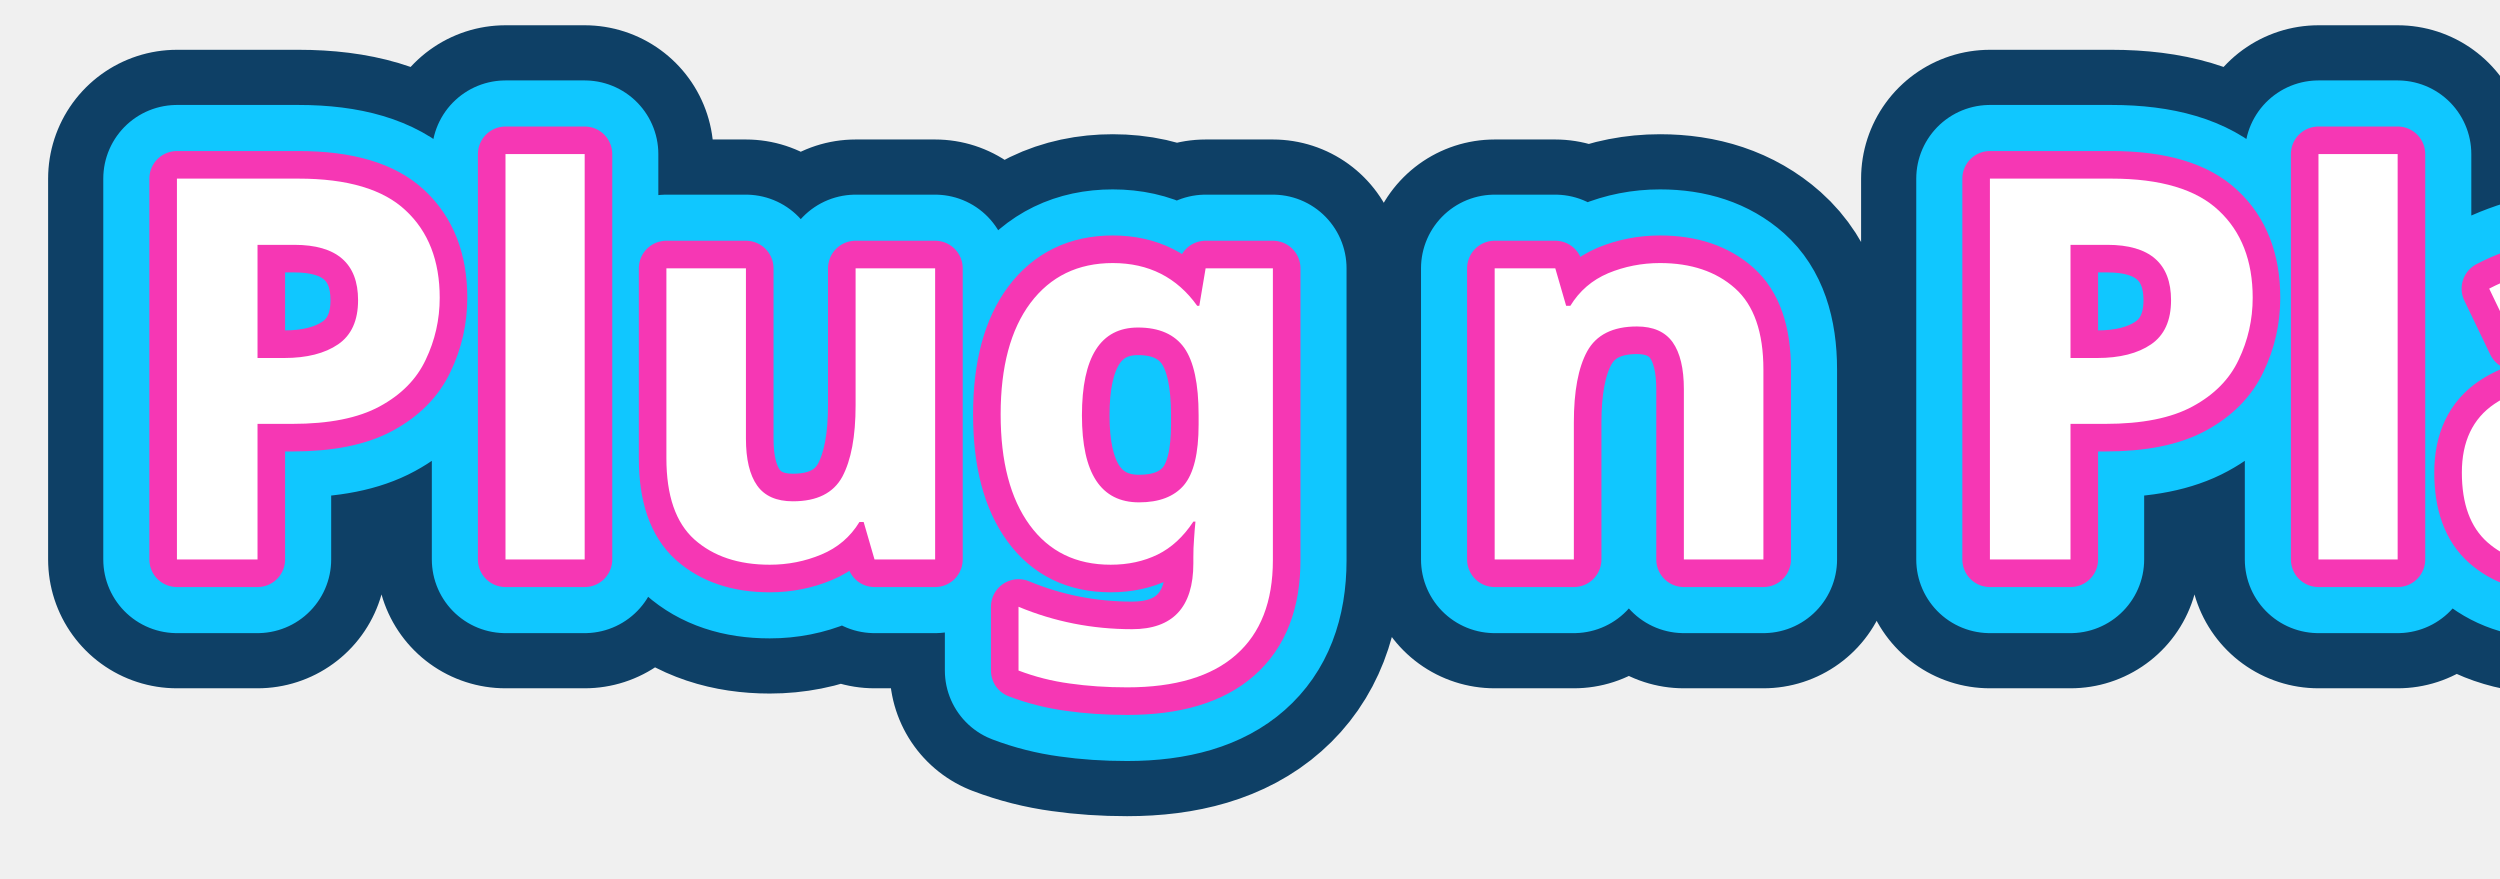
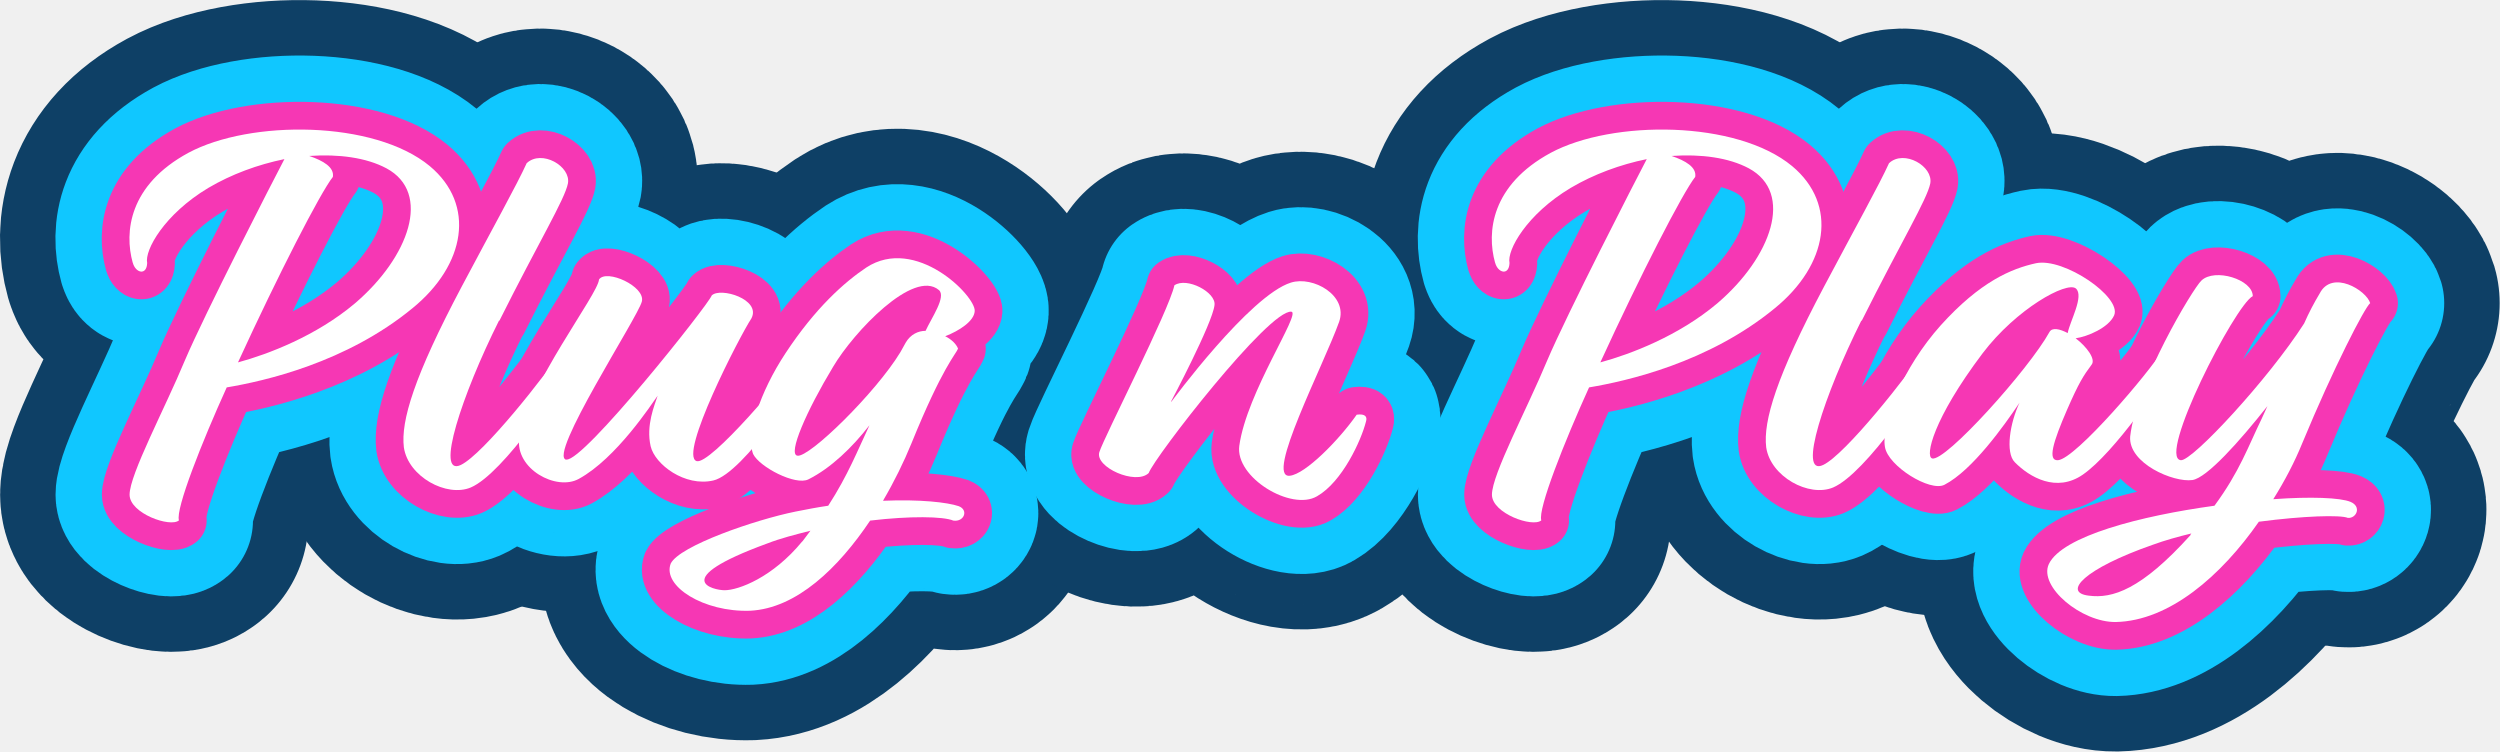
- <svg xmlns="http://www.w3.org/2000/svg" id="Layer_2" data-name="Layer 2" viewBox="0 0 111.49 39.19">
+ <svg xmlns="http://www.w3.org/2000/svg" id="Layer_2" data-name="Layer 2" viewBox="0 0 110.93 33.34">
  <defs>
    <style>
      .cls-1 {
-         stroke: #f637b4;
-         stroke-width: 2.46px;
+         stroke: #0e4066;
+         stroke-width: 11.49px;
      }

-       .cls-1, .cls-2, .cls-3, .cls-4, .cls-5 {
-         font-family: Relation-Bold, Relation;
-         font-size: 23.78px;
-         font-weight: 700;
-       }
- 
-       .cls-1, .cls-3, .cls-5 {
+       .cls-1, .cls-2, .cls-3 {
        fill: none;
        stroke-linecap: round;
        stroke-linejoin: round;
      }

-       .cls-3 {
+       .cls-2 {
        stroke: #10c7ff;
        stroke-width: 6.57px;
+       }
+ 
+       .cls-3 {
+         stroke: #f637b4;
+         stroke-width: 2.46px;
      }

      .cls-4 {
        fill: #fff;
      }
- 
-       .cls-5 {
-         stroke: #0e4066;
-         stroke-width: 11.49px;
-       }
    </style>
  </defs>
  <g id="Layer_1-2" data-name="Layer 1">
    <g>
-       <text class="cls-2" transform="translate(5.75 24.95)">
-         <tspan x="0" y="0">Plug n Play</tspan>
-       </text>
-       <text class="cls-5" transform="translate(5.75 24.95)">
-         <tspan x="0" y="0">Plug n Play</tspan>
-       </text>
-       <text class="cls-3" transform="translate(5.75 24.95)">
-         <tspan x="0" y="0">Plug n Play</tspan>
-       </text>
-       <text class="cls-1" transform="translate(5.75 24.95)">
-         <tspan x="0" y="0">Plug n Play</tspan>
-       </text>
-       <text class="cls-4" transform="translate(5.75 24.95)">
-         <tspan x="0" y="0">Plug n Play</tspan>
-       </text>
+       <g>
+         <path d="M5.89,11.66c-.38-1.36-.17-3.45,2.47-4.88,2.74-1.47,8.25-1.45,10.71.59,2.05,1.71,1.59,4.38-.76,6.3-2.95,2.43-6.59,3.24-8.25,3.52-1.09,2.4-2.28,5.4-2.12,5.9-.38.33-2.19-.31-2.19-1.14,0-.9,1.57-3.83,2.45-5.95.88-2.07,3.92-7.99,4.42-8.94-1.17.24-2.35.67-3.38,1.28-1.95,1.17-2.83,2.76-2.71,3.33-.02.57-.52.45-.64-.02ZM10.56,16.08c1.33-.36,3.47-1.17,5.19-2.62,2.4-2.05,3.42-4.9,1.4-5.99-.9-.48-2.12-.64-3.43-.55.62.21,1.12.5,1.05.93-.55.69-2.43,4.35-4.21,8.23Z" />
+         <path d="M22.14,14.23c-1.64,3.28-2.85,6.95-1.69,6.4,1-.48,3.76-3.97,4.62-5.28.36-.55.88-.07.62.38-.71,1.33-3.35,5.28-4.8,5.9-1.07.45-2.78-.48-2.97-1.78-.14-1.17.45-3.14,2.57-7.14,1.4-2.64,2.45-4.52,2.88-5.47.67-.62,1.97.14,1.83.9-.14.71-1.29,2.59-3.04,6.09Z" />
+         <path d="M25.13,20.39c.76.12,6.33-6.9,6.45-7.28.38-.38,2.21.17,1.76,1.02-.52.79-3.24,6.07-2.43,6.33.59.19,3.97-3.76,4.76-5,.4-.43.71-.07.57.41-.52.93-3.24,5.14-4.59,5.45-1.26.29-2.59-.71-2.78-1.52-.21-.93.17-1.81.31-2.24-.26.36-1.83,2.78-3.5,3.69-1,.55-2.83-.45-2.64-1.81.36-2.35,3.5-6.38,3.54-7.04.33-.48,2.07.31,1.9.98-.17.69-4.21,6.88-3.35,7.02Z" />
+         <path d="M39.19,22.22c1.64-.07,2.85.07,3.35.24.45.17.24.71-.24.64-.45-.19-1.93-.21-3.69,0-1.4,2.09-3.26,3.9-5.33,4-2.05.07-3.9-1.09-3.52-2.09.38-.79,3.76-1.95,5.54-2.31.5-.1.97-.19,1.45-.26.88-1.36,1.31-2.47,1.83-3.57-.76.98-1.71,1.9-2.71,2.4-.57.29-2.17-.55-2.45-1.12-.33-.83.29-2.74,1.43-4.47,1.33-2.02,2.62-3.16,3.59-3.81,2.19-1.43,4.85,1.26,4.81,1.93-.02.45-.69.88-1.31,1.12.29.14.5.36.57.55-.09.24-.69.81-2.07,4.21-.33.81-.76,1.69-1.26,2.54ZM35.6,24.03l.36-.48c-.67.17-1.31.33-1.93.57-4.42,1.62-2.35,2.07-1.88,2.07.62,0,2.14-.57,3.45-2.17ZM39.95,15.63l.24-.43c.21-.36.55-.52.88-.52.26-.57.93-1.52.59-1.81-1.12-.95-3.78,1.86-4.69,3.4-1.19,1.97-2.02,3.88-1.59,3.95.52.1,3.47-2.78,4.57-4.59Z" />
+         <path d="M51.98,17.82s3.47-4.71,5.3-5.28c.98-.31,2.55.57,2.14,1.74-.69,1.93-3.31,6.95-2.19,6.83.69-.07,2.17-1.57,2.97-2.71.38-.05.48.09.41.31-.21.83-1.05,2.67-2.17,3.31-1.14.67-3.64-.83-3.45-2.24.33-2.38,2.76-5.9,2.31-5.95-1-.1-6.07,6.45-6.33,7.16-.57.55-2.4-.26-2.19-.93s3.09-6.28,3.33-7.4c.55-.38,1.86.31,1.78.88-.09.81-1.93,4.28-1.93,4.28Z" />
+         <path d="M66.34,11.66c-.38-1.36-.17-3.45,2.47-4.88,2.74-1.47,8.25-1.45,10.71.59,2.05,1.71,1.59,4.38-.76,6.3-2.95,2.43-6.59,3.24-8.25,3.52-1.09,2.4-2.28,5.4-2.12,5.9-.38.33-2.19-.31-2.19-1.14,0-.9,1.57-3.83,2.45-5.95.88-2.07,3.92-7.99,4.42-8.94-1.17.24-2.35.67-3.38,1.28-1.95,1.17-2.83,2.76-2.71,3.33-.02.57-.52.45-.64-.02ZM71.01,16.08c1.33-.36,3.47-1.17,5.19-2.62,2.4-2.05,3.42-4.9,1.4-5.99-.9-.48-2.12-.64-3.43-.55.62.21,1.12.5,1.05.93-.55.69-2.43,4.35-4.21,8.23Z" />
+         <path d="M82.59,14.23c-1.64,3.28-2.85,6.95-1.69,6.4,1-.48,3.76-3.97,4.62-5.28.36-.55.88-.07.62.38-.71,1.33-3.35,5.28-4.8,5.9-1.07.45-2.78-.48-2.97-1.78-.14-1.17.45-3.14,2.57-7.14,1.4-2.64,2.45-4.52,2.88-5.47.67-.62,1.97.14,1.83.9-.14.71-1.29,2.59-3.04,6.09Z" />
+         <path d="M92.1,15.01c.5.38.9.93.71,1.17-.36.48-.57.81-1.09,2-.62,1.43-.88,2.28-.4,2.24.79-.07,4.07-3.92,4.64-4.88.31-.45.93-.26.62.29-.55,1.05-2.78,4.28-4.16,5.23-1.17.81-2.36.12-3.02-.55-.43-.43-.21-1.76.21-2.64-.67,1-2.09,3-3.33,3.64-.64.33-2.5-.83-2.64-1.67-.19-1.09.79-3.52,2.47-5.4,1.76-1.95,3.14-2.52,4.23-2.76,1.24-.26,3.81,1.5,3.47,2.31-.24.55-1.19.95-1.71,1.02ZM91.75,14.77c.09-.5.74-1.64.36-1.97-.4-.33-2.64.9-4.14,2.88-2.21,2.93-2.55,4.57-2.24,4.66.57.19,4.31-3.97,5.21-5.61.12-.21.45-.14.81.05Z" />
+         <path d="M100.88,22.15c1.64-.12,2.97-.07,3.42.12.5.21.26.74-.12.71-.33-.14-1.97-.09-3.95.17-1.67,2.4-3.97,4.4-6.35,4.45-1.52.02-3.43-1.57-2.97-2.57.59-1.24,4.07-2.14,7.35-2.59,1.12-1.52,1.5-2.64,2.09-3.85l.26-.57c-1.24,1.57-2.69,3.19-3.33,3.28-.83.12-2.85-.74-2.76-1.93.26-2.35,2.78-6.57,3.16-6.92.59-.57,2.28-.05,2.28.69-.79.4-4.26,7.18-3.19,7.28.5.05,3.88-3.59,5.47-6.07.21-.48.45-.93.69-1.33.55-1.07,2.07-.14,2.24.43-.24.19-1.62,2.85-3.02,6.23-.33.81-.76,1.64-1.28,2.47ZM97.19,23.74s.02-.05.05-.07c-.59.14-1.19.31-1.71.5-3.07,1.07-4.02,2.12-2.85,2.26,1.05.14,2.33-.26,4.52-2.69Z" />
+       </g>
+       <g>
+         <path class="cls-1" d="M5.89,11.66c-.38-1.36-.17-3.45,2.47-4.88,2.74-1.47,8.25-1.45,10.71.59,2.05,1.71,1.59,4.38-.76,6.3-2.95,2.43-6.59,3.24-8.25,3.52-1.09,2.4-2.28,5.4-2.12,5.9-.38.33-2.19-.31-2.19-1.14,0-.9,1.57-3.83,2.45-5.95.88-2.07,3.92-7.99,4.42-8.94-1.17.24-2.35.67-3.38,1.28-1.95,1.17-2.83,2.76-2.71,3.33-.02.57-.52.45-.64-.02ZM10.56,16.08c1.33-.36,3.47-1.17,5.19-2.62,2.4-2.05,3.42-4.9,1.4-5.99-.9-.48-2.12-.64-3.43-.55.62.21,1.12.5,1.05.93-.55.69-2.43,4.35-4.21,8.23Z" />
+         <path class="cls-1" d="M22.14,14.23c-1.64,3.28-2.85,6.95-1.69,6.4,1-.48,3.76-3.97,4.62-5.28.36-.55.88-.07.62.38-.71,1.33-3.35,5.28-4.8,5.9-1.07.45-2.78-.48-2.97-1.78-.14-1.17.45-3.14,2.57-7.14,1.4-2.64,2.45-4.52,2.88-5.47.67-.62,1.97.14,1.83.9-.14.71-1.29,2.59-3.04,6.09Z" />
+         <path class="cls-1" d="M25.13,20.39c.76.12,6.33-6.9,6.45-7.28.38-.38,2.21.17,1.76,1.02-.52.79-3.24,6.07-2.43,6.33.59.19,3.97-3.76,4.76-5,.4-.43.71-.07.57.41-.52.93-3.24,5.14-4.59,5.45-1.26.29-2.59-.71-2.78-1.52-.21-.93.17-1.81.31-2.24-.26.36-1.83,2.78-3.5,3.69-1,.55-2.83-.45-2.64-1.81.36-2.35,3.5-6.38,3.54-7.04.33-.48,2.07.31,1.9.98-.17.69-4.21,6.88-3.35,7.02Z" />
+         <path class="cls-1" d="M39.19,22.22c1.64-.07,2.85.07,3.35.24.45.17.24.71-.24.64-.45-.19-1.93-.21-3.69,0-1.4,2.09-3.26,3.9-5.33,4-2.05.07-3.9-1.09-3.52-2.09.38-.79,3.76-1.95,5.54-2.31.5-.1.97-.19,1.45-.26.88-1.36,1.31-2.47,1.83-3.57-.76.98-1.71,1.9-2.71,2.4-.57.29-2.17-.55-2.45-1.12-.33-.83.29-2.74,1.43-4.47,1.33-2.02,2.62-3.16,3.59-3.81,2.19-1.43,4.85,1.26,4.81,1.93-.02.45-.69.88-1.31,1.12.29.14.5.36.57.55-.09.24-.69.81-2.07,4.21-.33.81-.76,1.69-1.26,2.54ZM35.6,24.03l.36-.48c-.67.17-1.31.33-1.93.57-4.42,1.62-2.35,2.07-1.88,2.07.62,0,2.14-.57,3.45-2.17ZM39.95,15.63l.24-.43c.21-.36.55-.52.88-.52.26-.57.93-1.52.59-1.81-1.12-.95-3.78,1.86-4.69,3.4-1.19,1.97-2.02,3.88-1.59,3.95.52.1,3.47-2.78,4.57-4.59Z" />
+         <path class="cls-1" d="M51.98,17.82s3.47-4.71,5.3-5.28c.98-.31,2.55.57,2.14,1.74-.69,1.93-3.31,6.95-2.19,6.83.69-.07,2.17-1.57,2.97-2.71.38-.05.48.09.41.31-.21.83-1.05,2.67-2.17,3.31-1.14.67-3.64-.83-3.45-2.24.33-2.38,2.76-5.9,2.31-5.95-1-.1-6.07,6.45-6.33,7.16-.57.55-2.4-.26-2.19-.93s3.09-6.28,3.33-7.4c.55-.38,1.86.31,1.78.88-.09.81-1.93,4.28-1.93,4.28Z" />
+         <path class="cls-1" d="M66.34,11.66c-.38-1.36-.17-3.45,2.47-4.88,2.74-1.47,8.25-1.45,10.71.59,2.05,1.71,1.59,4.38-.76,6.3-2.95,2.43-6.59,3.24-8.25,3.52-1.09,2.4-2.28,5.4-2.12,5.9-.38.33-2.19-.31-2.19-1.14,0-.9,1.57-3.83,2.45-5.95.88-2.07,3.92-7.99,4.42-8.94-1.17.24-2.35.67-3.38,1.28-1.95,1.17-2.83,2.76-2.71,3.33-.02.57-.52.45-.64-.02ZM71.01,16.08c1.33-.36,3.47-1.17,5.19-2.62,2.4-2.05,3.42-4.9,1.4-5.99-.9-.48-2.12-.64-3.43-.55.62.21,1.12.5,1.05.93-.55.69-2.43,4.35-4.21,8.23Z" />
+         <path class="cls-1" d="M82.59,14.23c-1.64,3.28-2.85,6.95-1.69,6.4,1-.48,3.76-3.97,4.62-5.28.36-.55.88-.07.62.38-.71,1.33-3.35,5.28-4.8,5.9-1.07.45-2.78-.48-2.97-1.78-.14-1.17.45-3.14,2.57-7.14,1.4-2.64,2.45-4.52,2.88-5.47.67-.62,1.97.14,1.83.9-.14.71-1.29,2.59-3.04,6.09Z" />
+         <path class="cls-1" d="M92.1,15.01c.5.38.9.93.71,1.17-.36.48-.57.81-1.09,2-.62,1.43-.88,2.28-.4,2.24.79-.07,4.07-3.92,4.64-4.88.31-.45.93-.26.62.29-.55,1.05-2.78,4.28-4.16,5.23-1.17.81-2.36.12-3.02-.55-.43-.43-.21-1.76.21-2.64-.67,1-2.09,3-3.33,3.64-.64.33-2.5-.83-2.64-1.67-.19-1.09.79-3.52,2.47-5.4,1.76-1.95,3.14-2.52,4.23-2.76,1.24-.26,3.81,1.5,3.47,2.31-.24.55-1.19.95-1.71,1.02ZM91.75,14.77c.09-.5.74-1.64.36-1.97-.4-.33-2.64.9-4.14,2.88-2.21,2.93-2.55,4.57-2.24,4.66.57.19,4.31-3.97,5.21-5.61.12-.21.45-.14.81.05Z" />
+         <path class="cls-1" d="M100.88,22.15c1.64-.12,2.97-.07,3.42.12.5.21.26.74-.12.71-.33-.14-1.97-.09-3.95.17-1.67,2.4-3.97,4.4-6.35,4.45-1.52.02-3.43-1.57-2.97-2.57.59-1.24,4.07-2.14,7.35-2.59,1.12-1.52,1.5-2.64,2.09-3.85l.26-.57c-1.24,1.57-2.69,3.19-3.33,3.28-.83.12-2.85-.74-2.76-1.93.26-2.35,2.78-6.57,3.16-6.92.59-.57,2.28-.05,2.28.69-.79.4-4.26,7.18-3.19,7.28.5.05,3.88-3.59,5.47-6.07.21-.48.45-.93.69-1.33.55-1.07,2.07-.14,2.24.43-.24.19-1.62,2.85-3.02,6.23-.33.81-.76,1.64-1.28,2.47ZM97.19,23.74s.02-.05.05-.07c-.59.14-1.19.31-1.71.5-3.07,1.07-4.02,2.12-2.85,2.26,1.05.14,2.33-.26,4.52-2.69Z" />
+       </g>
+       <g>
+         <path class="cls-2" d="M5.89,11.66c-.38-1.36-.17-3.45,2.47-4.88,2.74-1.47,8.25-1.45,10.71.59,2.05,1.71,1.59,4.38-.76,6.3-2.95,2.43-6.59,3.24-8.25,3.52-1.09,2.4-2.28,5.4-2.12,5.9-.38.33-2.19-.31-2.19-1.14,0-.9,1.57-3.83,2.45-5.95.88-2.07,3.92-7.99,4.42-8.94-1.17.24-2.35.67-3.38,1.28-1.95,1.17-2.83,2.76-2.71,3.33-.02.57-.52.45-.64-.02ZM10.56,16.08c1.33-.36,3.47-1.17,5.19-2.62,2.4-2.05,3.42-4.9,1.4-5.99-.9-.48-2.12-.64-3.43-.55.62.21,1.12.5,1.05.93-.55.69-2.43,4.35-4.21,8.23Z" />
+         <path class="cls-2" d="M22.14,14.23c-1.64,3.28-2.85,6.95-1.69,6.4,1-.48,3.76-3.97,4.62-5.28.36-.55.88-.07.62.38-.71,1.33-3.35,5.28-4.8,5.9-1.07.45-2.78-.48-2.97-1.78-.14-1.17.45-3.14,2.57-7.14,1.4-2.64,2.45-4.52,2.88-5.47.67-.62,1.97.14,1.83.9-.14.71-1.29,2.59-3.04,6.09Z" />
+         <path class="cls-2" d="M25.13,20.39c.76.12,6.33-6.9,6.45-7.28.38-.38,2.21.17,1.76,1.02-.52.79-3.24,6.07-2.43,6.33.59.19,3.97-3.76,4.76-5,.4-.43.71-.07.57.41-.52.93-3.24,5.14-4.59,5.45-1.26.29-2.59-.71-2.78-1.52-.21-.93.17-1.81.31-2.24-.26.36-1.83,2.78-3.5,3.69-1,.55-2.83-.45-2.64-1.81.36-2.35,3.5-6.38,3.54-7.04.33-.48,2.07.31,1.9.98-.17.69-4.21,6.88-3.35,7.02Z" />
+         <path class="cls-2" d="M39.19,22.22c1.64-.07,2.85.07,3.35.24.45.17.24.71-.24.64-.45-.19-1.93-.21-3.69,0-1.4,2.09-3.26,3.9-5.33,4-2.05.07-3.9-1.09-3.52-2.09.38-.79,3.76-1.95,5.54-2.31.5-.1.97-.19,1.45-.26.88-1.36,1.31-2.47,1.83-3.57-.76.98-1.71,1.9-2.71,2.4-.57.29-2.17-.55-2.45-1.12-.33-.83.29-2.74,1.43-4.47,1.33-2.02,2.62-3.16,3.59-3.81,2.19-1.43,4.85,1.26,4.81,1.93-.02.45-.69.88-1.31,1.12.29.14.5.36.57.55-.09.24-.69.81-2.07,4.21-.33.81-.76,1.69-1.26,2.54ZM35.6,24.03l.36-.48c-.67.17-1.31.33-1.93.57-4.42,1.62-2.35,2.07-1.88,2.07.62,0,2.14-.57,3.45-2.17ZM39.95,15.63l.24-.43c.21-.36.55-.52.88-.52.26-.57.93-1.52.59-1.81-1.12-.95-3.78,1.86-4.69,3.4-1.19,1.97-2.02,3.88-1.59,3.95.52.1,3.47-2.78,4.57-4.59Z" />
+         <path class="cls-2" d="M51.98,17.82s3.47-4.71,5.3-5.28c.98-.31,2.55.57,2.14,1.74-.69,1.93-3.31,6.95-2.19,6.83.69-.07,2.17-1.57,2.97-2.71.38-.05.48.09.41.31-.21.83-1.05,2.67-2.17,3.31-1.14.67-3.64-.83-3.45-2.24.33-2.38,2.76-5.9,2.31-5.95-1-.1-6.07,6.45-6.33,7.16-.57.55-2.4-.26-2.19-.93s3.09-6.28,3.33-7.4c.55-.38,1.86.31,1.78.88-.09.81-1.93,4.28-1.93,4.28Z" />
+         <path class="cls-2" d="M66.34,11.66c-.38-1.36-.17-3.45,2.47-4.88,2.74-1.47,8.25-1.45,10.71.59,2.05,1.71,1.59,4.38-.76,6.3-2.95,2.43-6.59,3.24-8.25,3.52-1.09,2.4-2.28,5.4-2.12,5.9-.38.33-2.19-.31-2.19-1.14,0-.9,1.57-3.83,2.45-5.95.88-2.07,3.92-7.99,4.42-8.94-1.17.24-2.35.67-3.38,1.28-1.95,1.17-2.83,2.76-2.71,3.33-.02.57-.52.45-.64-.02ZM71.01,16.08c1.33-.36,3.47-1.17,5.19-2.62,2.4-2.05,3.42-4.9,1.4-5.99-.9-.48-2.12-.64-3.43-.55.62.21,1.12.5,1.05.93-.55.69-2.43,4.35-4.21,8.23Z" />
+         <path class="cls-2" d="M82.59,14.23c-1.64,3.28-2.85,6.95-1.69,6.4,1-.48,3.76-3.97,4.62-5.28.36-.55.88-.07.62.38-.71,1.33-3.35,5.28-4.8,5.9-1.07.45-2.78-.48-2.97-1.78-.14-1.17.45-3.14,2.57-7.14,1.4-2.64,2.45-4.52,2.88-5.47.67-.62,1.97.14,1.83.9-.14.71-1.29,2.59-3.04,6.09Z" />
+         <path class="cls-2" d="M92.1,15.01c.5.38.9.93.71,1.17-.36.48-.57.81-1.09,2-.62,1.43-.88,2.28-.4,2.24.79-.07,4.07-3.92,4.64-4.88.31-.45.93-.26.62.29-.55,1.05-2.78,4.28-4.16,5.23-1.17.81-2.36.12-3.02-.55-.43-.43-.21-1.76.21-2.64-.67,1-2.09,3-3.33,3.64-.64.33-2.5-.83-2.64-1.67-.19-1.09.79-3.52,2.47-5.4,1.76-1.95,3.14-2.52,4.23-2.76,1.24-.26,3.81,1.5,3.47,2.31-.24.55-1.19.95-1.71,1.02ZM91.75,14.77c.09-.5.74-1.64.36-1.97-.4-.33-2.64.9-4.14,2.88-2.21,2.93-2.55,4.57-2.24,4.66.57.19,4.31-3.97,5.21-5.61.12-.21.45-.14.81.05Z" />
+         <path class="cls-2" d="M100.88,22.15c1.64-.12,2.97-.07,3.42.12.5.21.26.74-.12.71-.33-.14-1.97-.09-3.95.17-1.67,2.4-3.97,4.4-6.35,4.45-1.52.02-3.43-1.57-2.97-2.57.59-1.24,4.07-2.14,7.35-2.59,1.12-1.52,1.5-2.64,2.09-3.85l.26-.57c-1.24,1.57-2.69,3.19-3.33,3.28-.83.12-2.85-.74-2.76-1.93.26-2.35,2.78-6.57,3.16-6.92.59-.57,2.28-.05,2.28.69-.79.4-4.26,7.18-3.19,7.28.5.05,3.88-3.59,5.47-6.07.21-.48.45-.93.69-1.33.55-1.07,2.07-.14,2.24.43-.24.19-1.62,2.85-3.02,6.23-.33.81-.76,1.64-1.28,2.47ZM97.19,23.74s.02-.05.05-.07c-.59.14-1.19.31-1.71.5-3.07,1.07-4.02,2.12-2.85,2.26,1.05.14,2.33-.26,4.52-2.69Z" />
+       </g>
+       <g>
+         <path class="cls-3" d="M5.89,11.66c-.38-1.36-.17-3.45,2.47-4.88,2.74-1.47,8.25-1.45,10.71.59,2.05,1.71,1.59,4.38-.76,6.3-2.95,2.43-6.59,3.24-8.25,3.52-1.09,2.4-2.28,5.4-2.12,5.9-.38.33-2.19-.31-2.19-1.14,0-.9,1.57-3.83,2.45-5.95.88-2.07,3.92-7.99,4.42-8.94-1.17.24-2.35.67-3.38,1.28-1.95,1.17-2.83,2.76-2.71,3.33-.02.57-.52.45-.64-.02ZM10.56,16.08c1.33-.36,3.47-1.17,5.19-2.62,2.4-2.05,3.42-4.9,1.4-5.99-.9-.48-2.12-.64-3.43-.55.62.21,1.12.5,1.05.93-.55.69-2.43,4.35-4.21,8.23Z" />
+         <path class="cls-3" d="M22.14,14.23c-1.64,3.28-2.85,6.95-1.69,6.4,1-.48,3.76-3.97,4.62-5.28.36-.55.88-.07.62.38-.71,1.33-3.35,5.28-4.8,5.9-1.07.45-2.78-.48-2.97-1.78-.14-1.17.45-3.14,2.57-7.14,1.4-2.64,2.45-4.52,2.88-5.47.67-.62,1.97.14,1.83.9-.14.71-1.29,2.59-3.04,6.09Z" />
+         <path class="cls-3" d="M25.13,20.39c.76.12,6.33-6.9,6.45-7.28.38-.38,2.21.17,1.76,1.02-.52.79-3.24,6.07-2.43,6.33.59.19,3.97-3.76,4.76-5,.4-.43.71-.07.57.41-.52.93-3.24,5.14-4.59,5.45-1.26.29-2.59-.71-2.78-1.52-.21-.93.17-1.81.31-2.24-.26.36-1.83,2.78-3.5,3.69-1,.55-2.83-.45-2.64-1.81.36-2.35,3.5-6.38,3.54-7.04.33-.48,2.07.31,1.9.98-.17.69-4.21,6.88-3.35,7.02Z" />
+         <path class="cls-3" d="M39.19,22.22c1.64-.07,2.85.07,3.35.24.45.17.24.71-.24.64-.45-.19-1.93-.21-3.69,0-1.4,2.09-3.26,3.9-5.33,4-2.05.07-3.9-1.09-3.52-2.09.38-.79,3.76-1.95,5.54-2.31.5-.1.97-.19,1.45-.26.88-1.36,1.31-2.47,1.83-3.57-.76.98-1.71,1.9-2.71,2.4-.57.29-2.17-.55-2.45-1.12-.33-.83.29-2.74,1.43-4.47,1.33-2.02,2.62-3.16,3.59-3.81,2.19-1.43,4.85,1.26,4.81,1.93-.02.45-.69.88-1.31,1.12.29.14.5.36.57.55-.09.24-.69.81-2.07,4.21-.33.81-.76,1.69-1.26,2.54ZM35.6,24.03l.36-.48c-.67.17-1.31.33-1.93.57-4.42,1.62-2.35,2.07-1.88,2.07.62,0,2.14-.57,3.45-2.17ZM39.95,15.63l.24-.43c.21-.36.55-.52.88-.52.26-.57.93-1.52.59-1.81-1.12-.95-3.78,1.86-4.69,3.4-1.19,1.97-2.02,3.88-1.59,3.95.52.1,3.47-2.78,4.57-4.59Z" />
+         <path class="cls-3" d="M51.98,17.82s3.47-4.71,5.3-5.28c.98-.31,2.55.57,2.14,1.74-.69,1.93-3.31,6.95-2.19,6.83.69-.07,2.17-1.57,2.97-2.71.38-.05.48.09.41.31-.21.83-1.05,2.67-2.17,3.31-1.14.67-3.64-.83-3.45-2.24.33-2.38,2.76-5.9,2.31-5.95-1-.1-6.07,6.45-6.33,7.16-.57.55-2.4-.26-2.19-.93s3.09-6.28,3.33-7.4c.55-.38,1.86.31,1.78.88-.09.81-1.93,4.28-1.93,4.28Z" />
+         <path class="cls-3" d="M66.34,11.66c-.38-1.36-.17-3.45,2.47-4.88,2.74-1.47,8.25-1.45,10.71.59,2.05,1.71,1.59,4.38-.76,6.3-2.95,2.43-6.59,3.24-8.25,3.52-1.09,2.4-2.28,5.4-2.12,5.9-.38.33-2.19-.31-2.19-1.14,0-.9,1.57-3.83,2.45-5.95.88-2.07,3.92-7.99,4.42-8.94-1.17.24-2.35.67-3.38,1.28-1.95,1.17-2.83,2.76-2.71,3.33-.02.57-.52.45-.64-.02ZM71.01,16.08c1.33-.36,3.47-1.17,5.19-2.62,2.4-2.05,3.42-4.9,1.4-5.99-.9-.48-2.12-.64-3.43-.55.62.21,1.12.5,1.05.93-.55.69-2.43,4.35-4.21,8.23Z" />
+         <path class="cls-3" d="M82.59,14.23c-1.64,3.28-2.85,6.95-1.69,6.4,1-.48,3.76-3.97,4.62-5.28.36-.55.88-.07.62.38-.71,1.33-3.35,5.28-4.8,5.9-1.07.45-2.78-.48-2.97-1.78-.14-1.17.45-3.14,2.57-7.14,1.4-2.64,2.45-4.52,2.88-5.47.67-.62,1.97.14,1.83.9-.14.71-1.29,2.59-3.04,6.09Z" />
+         <path class="cls-3" d="M92.1,15.01c.5.38.9.93.71,1.17-.36.48-.57.81-1.09,2-.62,1.43-.88,2.28-.4,2.24.79-.07,4.07-3.92,4.64-4.88.31-.45.93-.26.62.29-.55,1.05-2.78,4.28-4.16,5.23-1.17.81-2.36.12-3.02-.55-.43-.43-.21-1.76.21-2.64-.67,1-2.09,3-3.33,3.64-.64.33-2.5-.83-2.64-1.67-.19-1.09.79-3.52,2.47-5.4,1.76-1.95,3.14-2.52,4.23-2.76,1.24-.26,3.81,1.5,3.47,2.31-.24.55-1.19.95-1.71,1.02ZM91.75,14.77c.09-.5.74-1.64.36-1.97-.4-.33-2.64.9-4.14,2.88-2.21,2.93-2.55,4.57-2.24,4.66.57.19,4.31-3.97,5.21-5.61.12-.21.45-.14.81.05Z" />
+         <path class="cls-3" d="M100.88,22.15c1.64-.12,2.97-.07,3.42.12.5.21.26.74-.12.71-.33-.14-1.97-.09-3.95.17-1.67,2.4-3.97,4.4-6.35,4.45-1.52.02-3.43-1.57-2.97-2.57.59-1.24,4.07-2.14,7.35-2.59,1.12-1.52,1.5-2.64,2.09-3.85l.26-.57c-1.24,1.57-2.69,3.19-3.33,3.28-.83.12-2.85-.74-2.76-1.93.26-2.35,2.78-6.57,3.16-6.92.59-.57,2.28-.05,2.28.69-.79.4-4.26,7.18-3.19,7.28.5.05,3.88-3.59,5.47-6.07.21-.48.45-.93.69-1.33.55-1.07,2.07-.14,2.24.43-.24.19-1.62,2.85-3.02,6.23-.33.81-.76,1.64-1.28,2.47ZM97.19,23.74s.02-.05.05-.07c-.59.14-1.19.31-1.71.5-3.07,1.07-4.02,2.12-2.85,2.26,1.05.14,2.33-.26,4.52-2.69Z" />
+       </g>
+       <g>
+         <path class="cls-4" d="M5.89,11.66c-.38-1.36-.17-3.45,2.47-4.88,2.74-1.47,8.25-1.45,10.71.59,2.05,1.71,1.59,4.38-.76,6.3-2.95,2.43-6.59,3.24-8.25,3.52-1.09,2.4-2.28,5.4-2.12,5.9-.38.33-2.19-.31-2.19-1.14,0-.9,1.57-3.83,2.45-5.95.88-2.07,3.92-7.99,4.42-8.94-1.17.24-2.35.67-3.38,1.28-1.95,1.17-2.83,2.76-2.71,3.33-.02.57-.52.45-.64-.02ZM10.56,16.08c1.33-.36,3.47-1.17,5.19-2.62,2.4-2.05,3.42-4.9,1.4-5.99-.9-.48-2.12-.64-3.43-.55.62.21,1.12.5,1.05.93-.55.69-2.43,4.35-4.21,8.23Z" />
+         <path class="cls-4" d="M22.14,14.23c-1.64,3.28-2.85,6.95-1.69,6.4,1-.48,3.76-3.97,4.62-5.28.36-.55.88-.07.62.38-.71,1.33-3.35,5.28-4.8,5.9-1.07.45-2.78-.48-2.97-1.78-.14-1.17.45-3.14,2.57-7.14,1.4-2.64,2.45-4.52,2.88-5.47.67-.62,1.97.14,1.83.9-.14.71-1.29,2.59-3.04,6.09Z" />
+         <path class="cls-4" d="M25.13,20.39c.76.12,6.33-6.9,6.45-7.28.38-.38,2.21.17,1.76,1.02-.52.79-3.24,6.07-2.43,6.33.59.19,3.97-3.76,4.76-5,.4-.43.71-.07.57.41-.52.93-3.24,5.14-4.59,5.45-1.26.29-2.59-.71-2.78-1.52-.21-.93.17-1.81.31-2.24-.26.36-1.83,2.78-3.5,3.69-1,.55-2.83-.45-2.64-1.81.36-2.35,3.5-6.38,3.54-7.04.33-.48,2.07.31,1.9.98-.17.69-4.21,6.88-3.35,7.02Z" />
+         <path class="cls-4" d="M39.19,22.22c1.64-.07,2.85.07,3.35.24.45.17.24.71-.24.64-.45-.19-1.93-.21-3.69,0-1.4,2.09-3.26,3.9-5.33,4-2.05.07-3.9-1.09-3.52-2.09.38-.79,3.76-1.95,5.54-2.31.5-.1.97-.19,1.45-.26.88-1.36,1.31-2.47,1.83-3.57-.76.98-1.71,1.9-2.71,2.4-.57.29-2.17-.55-2.45-1.12-.33-.83.29-2.74,1.43-4.47,1.33-2.02,2.62-3.16,3.59-3.81,2.19-1.43,4.85,1.26,4.81,1.93-.02.45-.69.88-1.31,1.12.29.14.5.36.57.55-.09.24-.69.81-2.07,4.21-.33.81-.76,1.69-1.26,2.54ZM35.6,24.03l.36-.48c-.67.17-1.31.33-1.93.57-4.42,1.62-2.35,2.07-1.88,2.07.62,0,2.14-.57,3.45-2.17ZM39.95,15.63l.24-.43c.21-.36.55-.52.88-.52.26-.57.93-1.52.59-1.81-1.12-.95-3.78,1.86-4.69,3.4-1.19,1.97-2.02,3.88-1.59,3.95.52.1,3.47-2.78,4.57-4.59Z" />
+         <path class="cls-4" d="M51.98,17.82s3.47-4.71,5.3-5.28c.98-.31,2.55.57,2.14,1.74-.69,1.93-3.31,6.95-2.19,6.83.69-.07,2.17-1.57,2.97-2.71.38-.05.48.09.41.31-.21.83-1.05,2.67-2.17,3.31-1.14.67-3.64-.83-3.45-2.24.33-2.38,2.76-5.9,2.31-5.95-1-.1-6.07,6.45-6.33,7.16-.57.55-2.4-.26-2.19-.93s3.09-6.28,3.33-7.4c.55-.38,1.86.31,1.78.88-.09.81-1.93,4.28-1.93,4.28Z" />
+         <path class="cls-4" d="M66.34,11.66c-.38-1.36-.17-3.45,2.47-4.88,2.74-1.47,8.25-1.45,10.71.59,2.05,1.71,1.59,4.38-.76,6.3-2.95,2.43-6.59,3.24-8.25,3.52-1.09,2.4-2.28,5.4-2.12,5.9-.38.33-2.19-.31-2.19-1.14,0-.9,1.57-3.83,2.45-5.95.88-2.07,3.92-7.99,4.42-8.94-1.17.24-2.35.67-3.38,1.28-1.95,1.17-2.83,2.76-2.71,3.33-.02.57-.52.45-.64-.02ZM71.01,16.08c1.33-.36,3.47-1.17,5.19-2.62,2.4-2.05,3.42-4.9,1.4-5.99-.9-.48-2.12-.64-3.43-.55.62.21,1.12.5,1.05.93-.55.69-2.43,4.35-4.21,8.23Z" />
+         <path class="cls-4" d="M82.59,14.23c-1.64,3.28-2.85,6.95-1.69,6.4,1-.48,3.76-3.97,4.62-5.28.36-.55.88-.07.62.38-.71,1.33-3.35,5.28-4.8,5.9-1.07.45-2.78-.48-2.97-1.78-.14-1.17.45-3.14,2.57-7.14,1.4-2.64,2.45-4.52,2.88-5.47.67-.62,1.97.14,1.83.9-.14.71-1.29,2.59-3.04,6.09Z" />
+         <path class="cls-4" d="M92.1,15.01c.5.38.9.93.71,1.17-.36.48-.57.81-1.09,2-.62,1.43-.88,2.28-.4,2.24.79-.07,4.07-3.92,4.64-4.88.31-.45.93-.26.62.29-.55,1.05-2.78,4.28-4.16,5.23-1.17.81-2.36.12-3.02-.55-.43-.43-.21-1.76.21-2.64-.67,1-2.09,3-3.33,3.64-.64.33-2.5-.83-2.64-1.67-.19-1.09.79-3.52,2.47-5.4,1.76-1.95,3.14-2.52,4.23-2.76,1.24-.26,3.81,1.5,3.47,2.31-.24.55-1.19.95-1.71,1.02ZM91.75,14.77c.09-.5.74-1.64.36-1.97-.4-.33-2.64.9-4.14,2.88-2.21,2.93-2.55,4.57-2.24,4.66.57.19,4.31-3.97,5.21-5.61.12-.21.45-.14.81.05Z" />
+         <path class="cls-4" d="M100.88,22.15c1.64-.12,2.97-.07,3.42.12.5.21.26.74-.12.71-.33-.14-1.97-.09-3.95.17-1.67,2.4-3.97,4.4-6.35,4.45-1.52.02-3.43-1.57-2.97-2.57.59-1.24,4.07-2.14,7.35-2.59,1.12-1.52,1.5-2.64,2.09-3.85l.26-.57c-1.24,1.57-2.69,3.19-3.33,3.28-.83.12-2.85-.74-2.76-1.93.26-2.35,2.78-6.57,3.16-6.92.59-.57,2.28-.05,2.28.69-.79.4-4.26,7.18-3.19,7.28.5.05,3.88-3.59,5.47-6.07.21-.48.45-.93.69-1.33.55-1.07,2.07-.14,2.24.43-.24.19-1.62,2.85-3.02,6.23-.33.81-.76,1.64-1.28,2.47ZM97.19,23.74s.02-.05.05-.07c-.59.14-1.19.31-1.71.5-3.07,1.07-4.02,2.12-2.85,2.26,1.05.14,2.33-.26,4.52-2.69Z" />
+       </g>
    </g>
  </g>
</svg>
